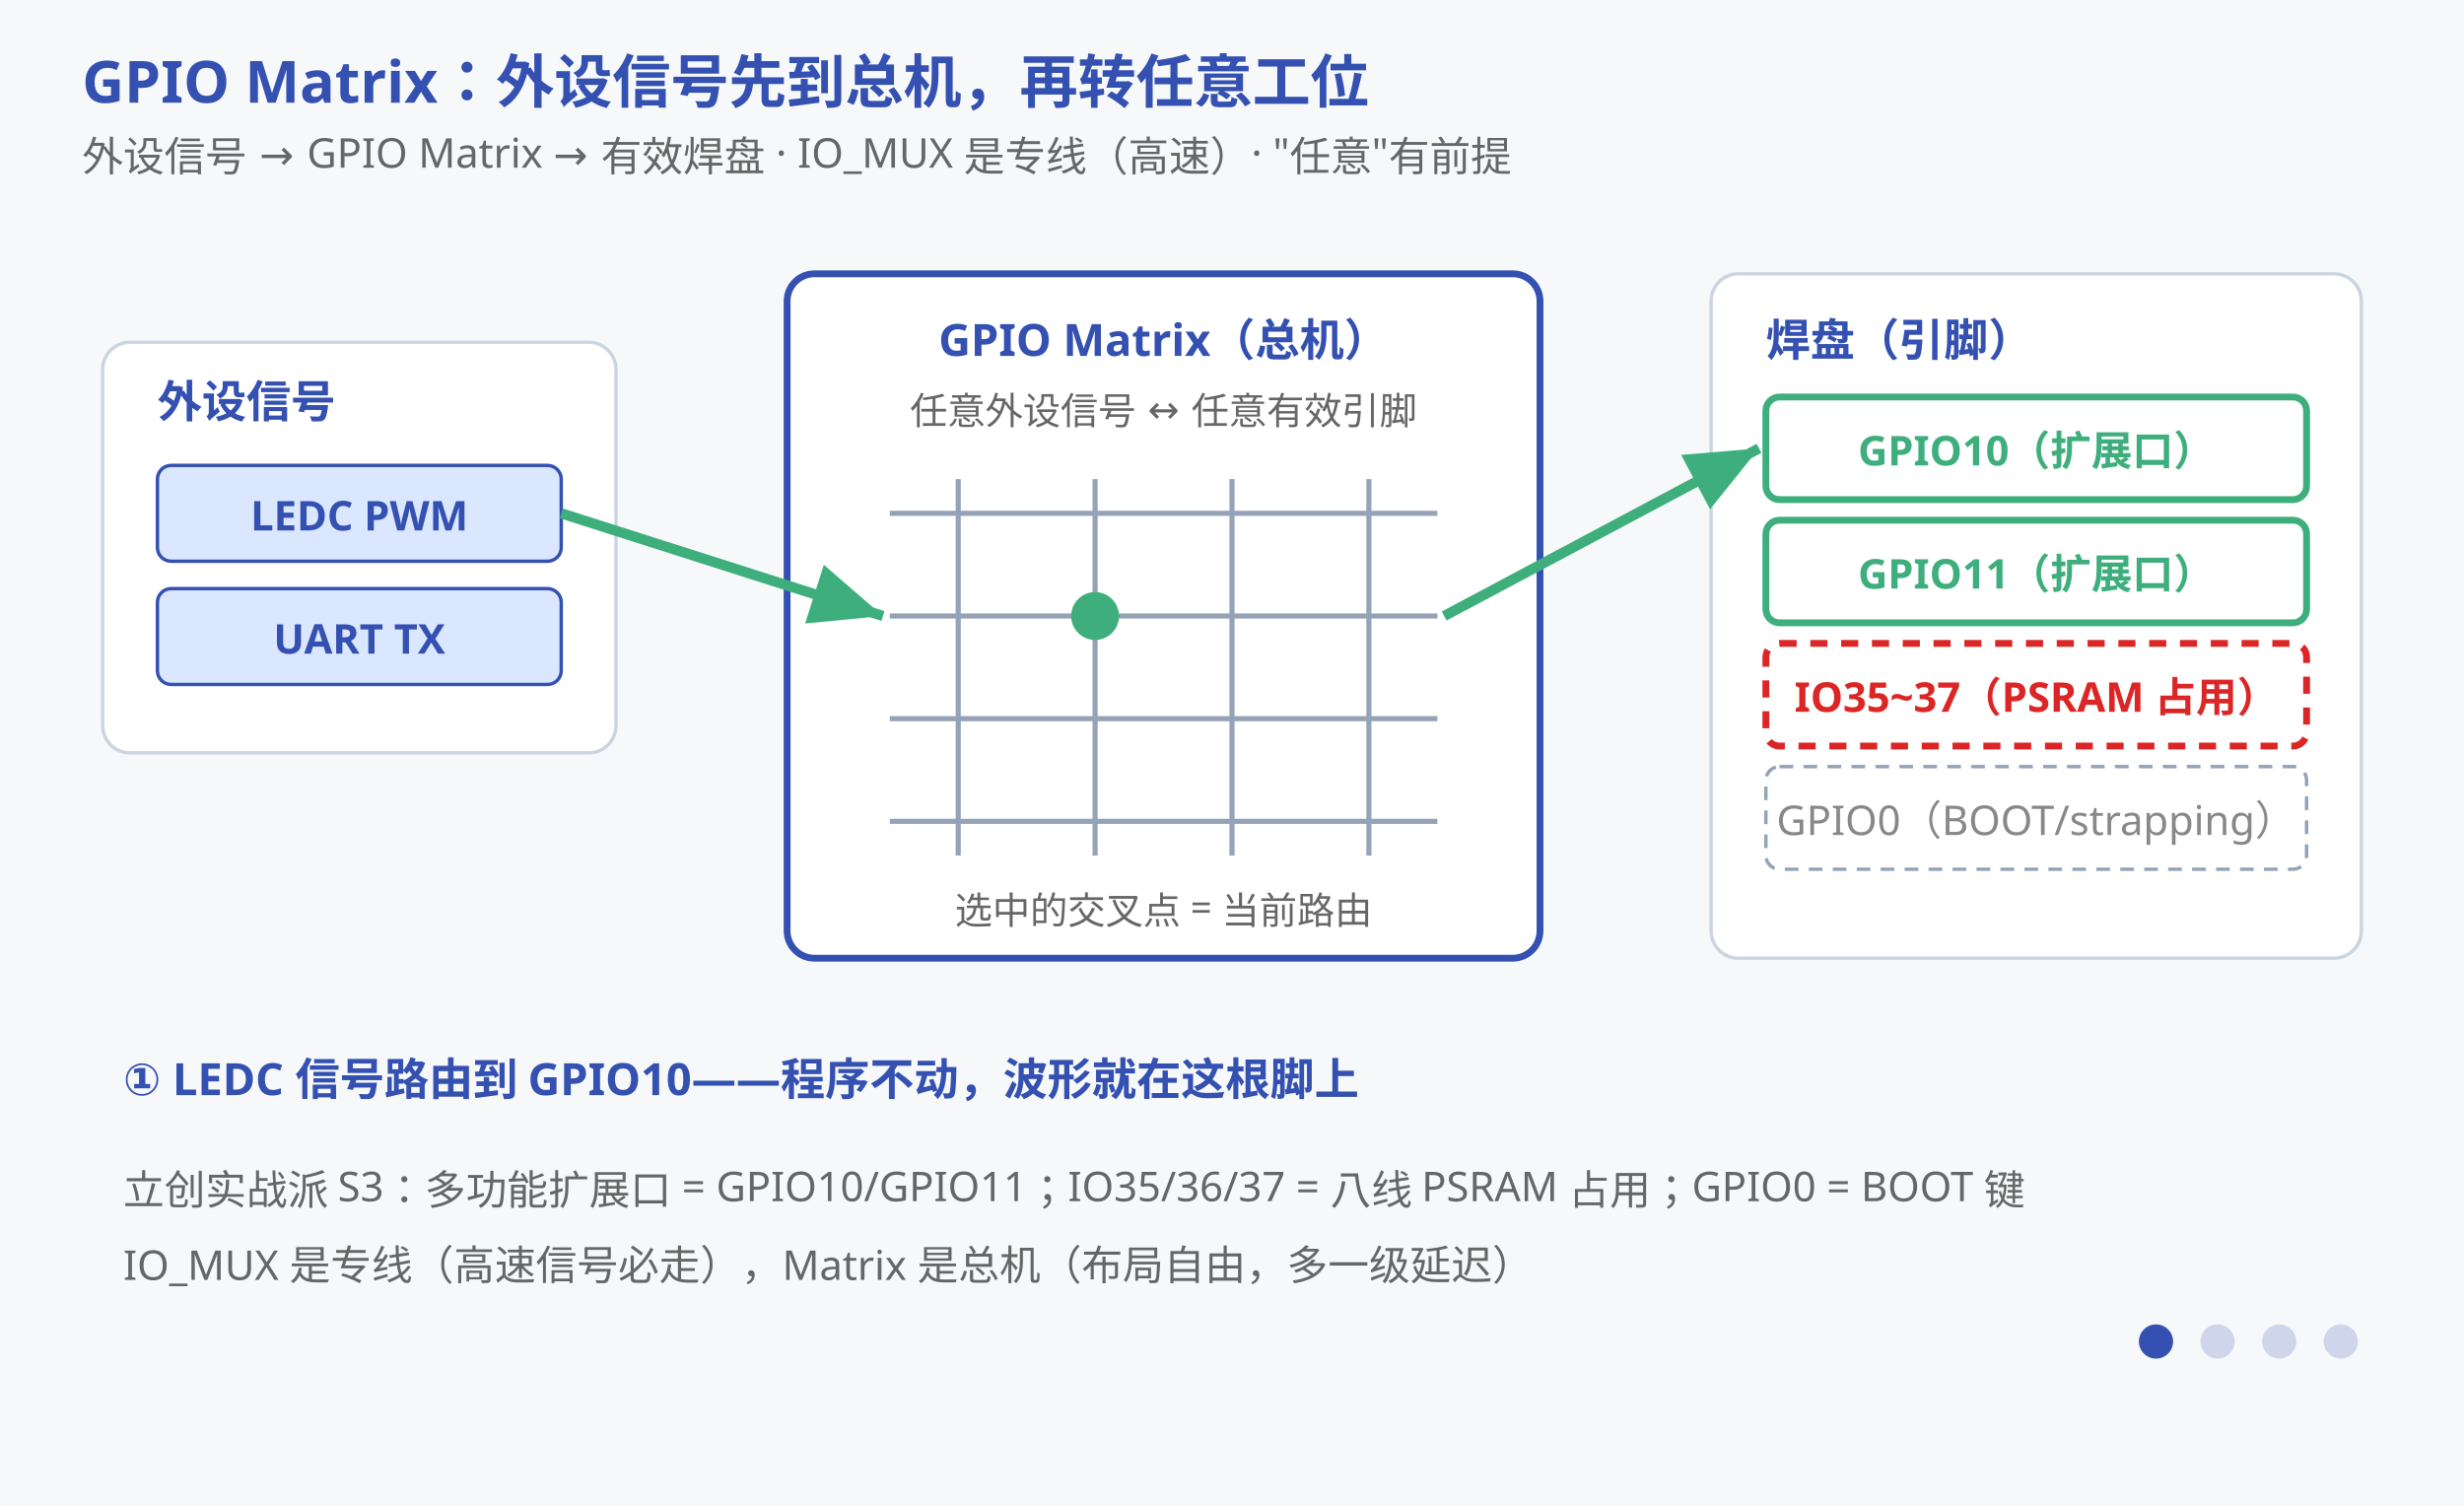
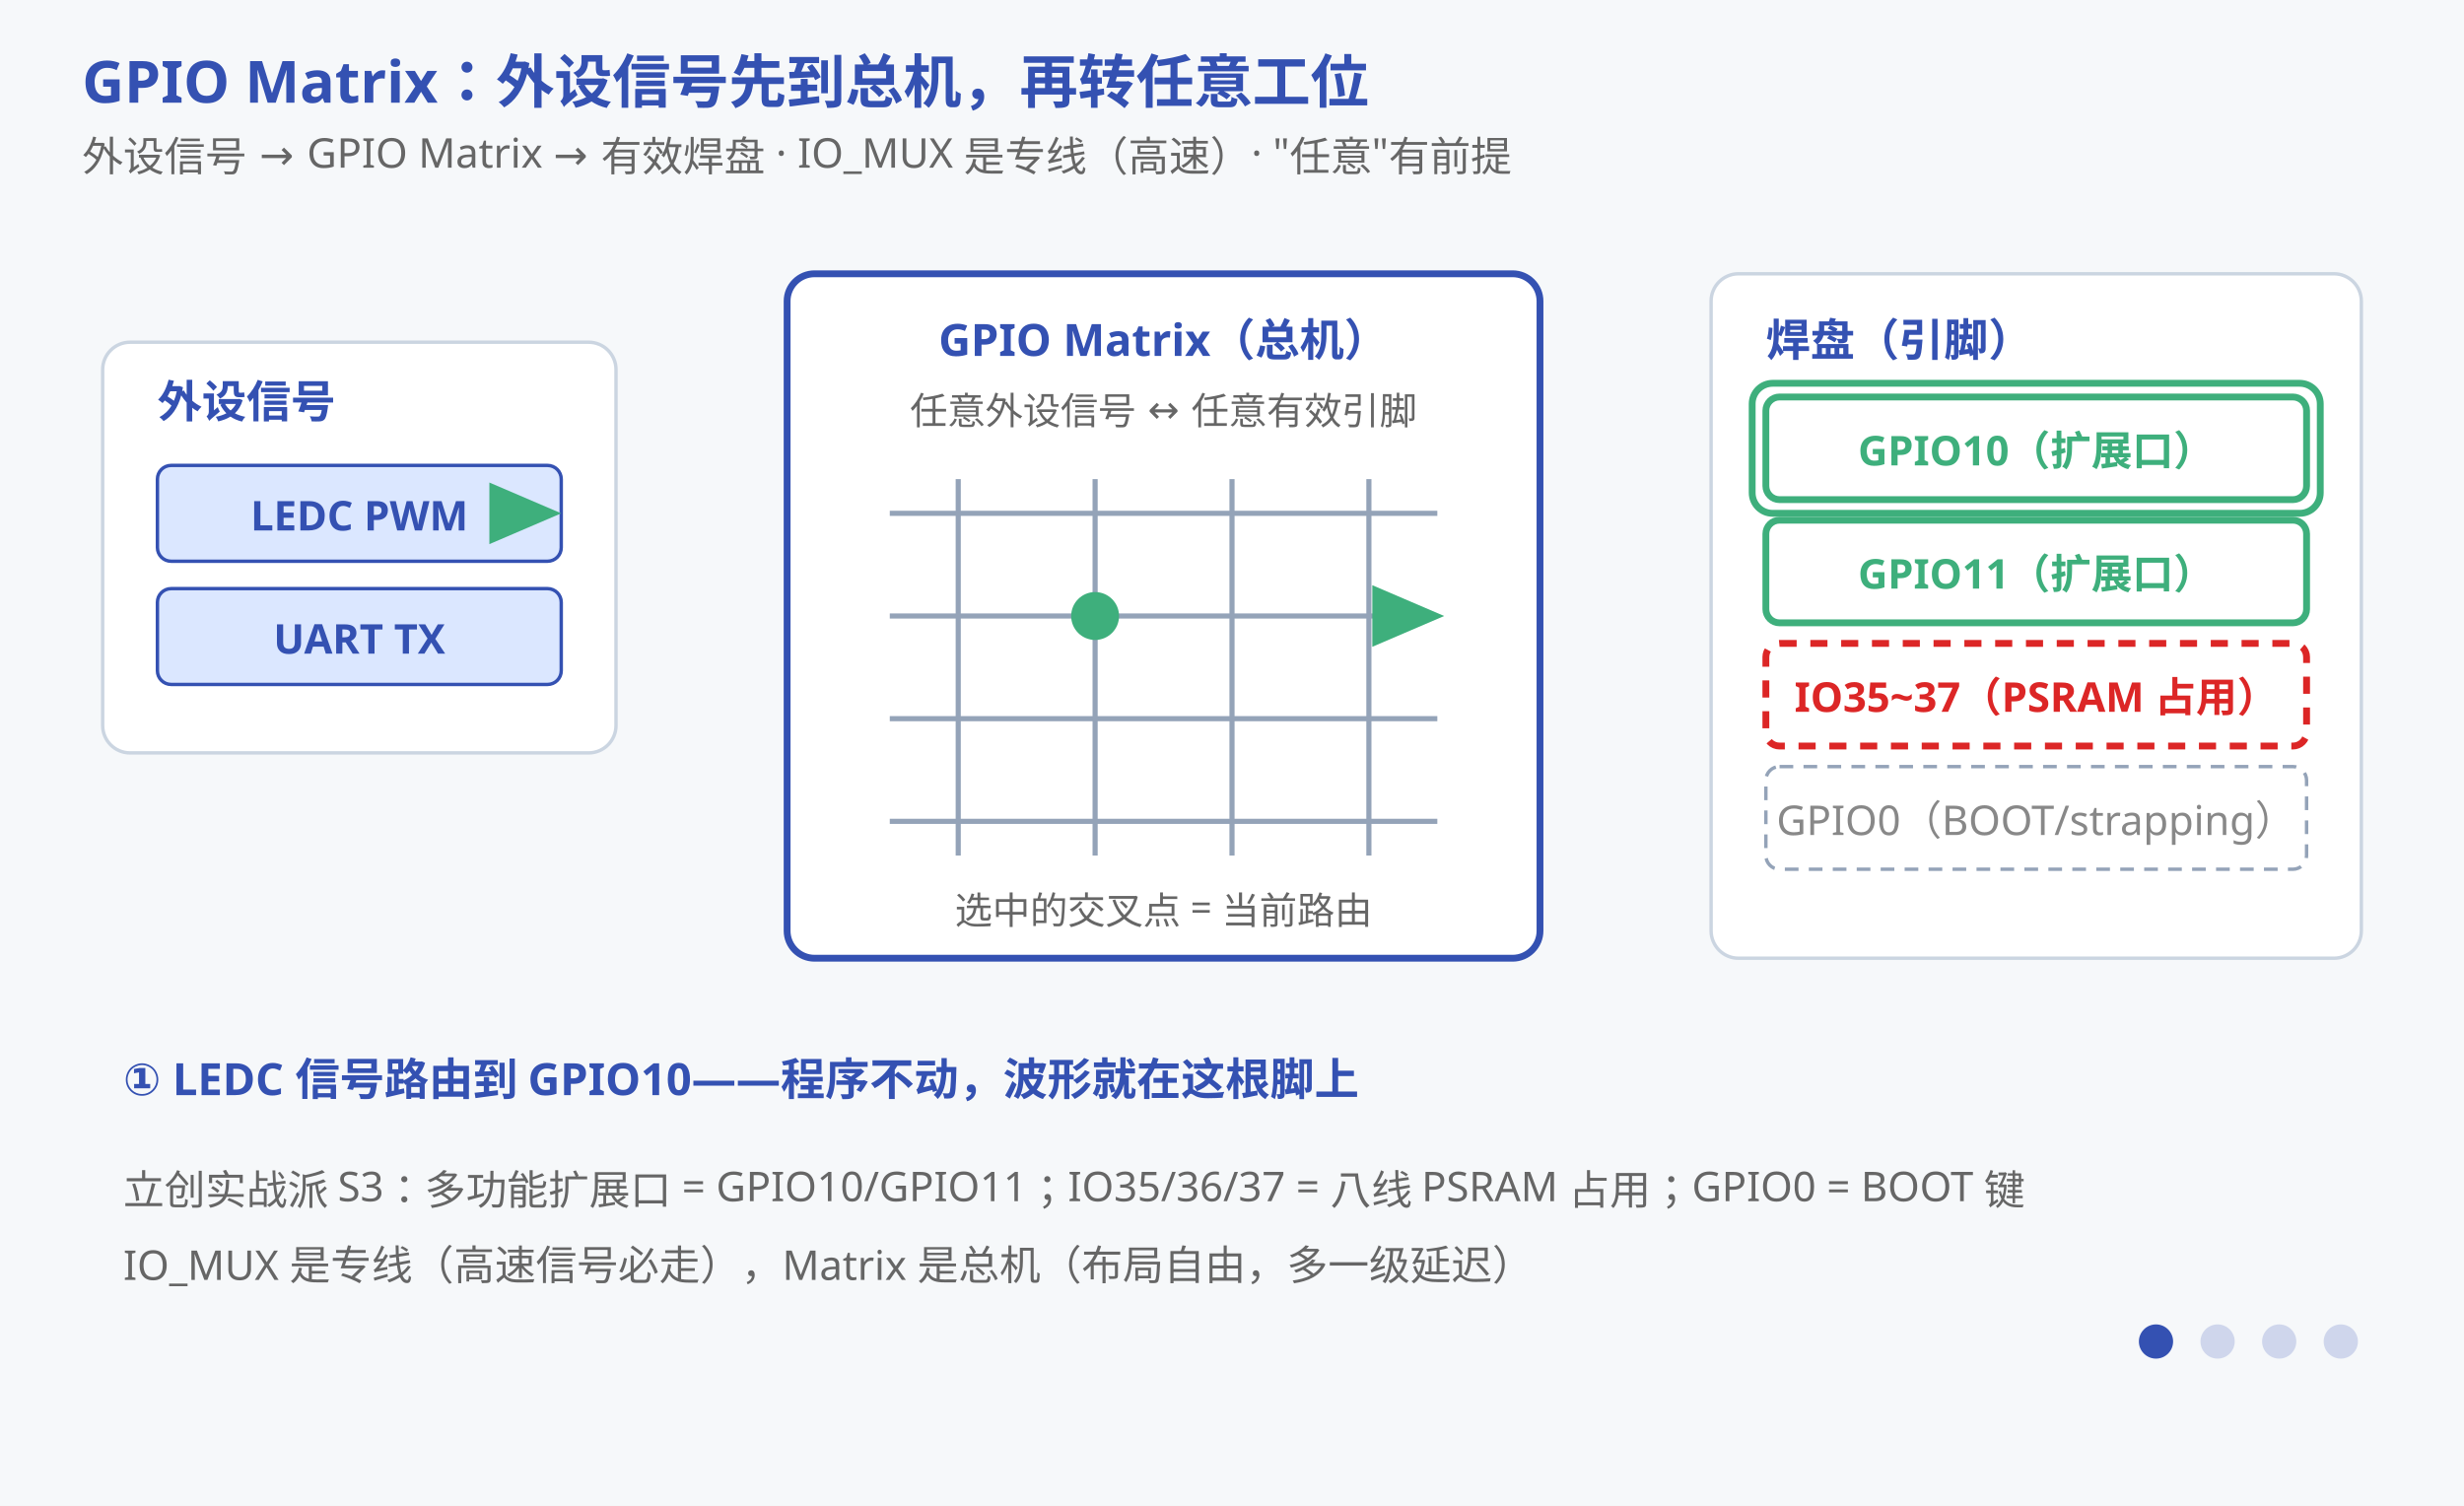
<svg xmlns="http://www.w3.org/2000/svg" viewBox="0 0 720 440" font-family="'Segoe UI','Microsoft YaHei',sans-serif">
  <rect width="720" height="440" fill="#f6f8fa" />
  <text x="24" y="30" font-size="17" font-weight="bold" fill="#3451b2">GPIO Matrix：外设信号先到总机，再转任意工位</text>
  <text x="24" y="50" font-size="12" fill="#666">外设信号 → GPIO Matrix → 有效焊盘 · IO_MUX 是专线（高速）· "任意"有前提</text>
  <rect x="30" y="100" width="150" height="120" fill="#ffffff" stroke="#cbd5e1" rx="8" />
  <text x="46" y="122" font-size="13" font-weight="bold" fill="#3451b2">外设信号</text>
  <rect x="46" y="136" width="118" height="28" fill="#dbe7ff" stroke="#3451b2" rx="4" />
  <text x="105" y="155" font-size="12" font-weight="bold" fill="#3451b2" text-anchor="middle">LEDC PWM</text>
  <rect x="46" y="172" width="118" height="28" fill="#dbe7ff" stroke="#3451b2" rx="4" />
  <text x="105" y="191" font-size="12" font-weight="bold" fill="#3451b2" text-anchor="middle">UART TX</text>
  <rect x="230" y="80" width="220" height="200" fill="#ffffff" stroke="#3451b2" stroke-width="2" rx="8" />
  <text x="340" y="104" font-size="13" font-weight="bold" fill="#3451b2" text-anchor="middle">GPIO Matrix（总机）</text>
  <text x="340" y="124" font-size="11" fill="#666" text-anchor="middle">任意外设信号 ↔ 任意有效引脚</text>
  <g stroke="#94a3b8" stroke-width="1.5">
    <line x1="260" y1="150" x2="420" y2="150" />
    <line x1="260" y1="180" x2="420" y2="180" />
    <line x1="260" y1="210" x2="420" y2="210" />
    <line x1="260" y1="240" x2="420" y2="240" />
    <line x1="280" y1="140" x2="280" y2="250" />
    <line x1="320" y1="140" x2="320" y2="250" />
    <line x1="360" y1="140" x2="360" y2="250" />
    <line x1="400" y1="140" x2="400" y2="250" />
  </g>
  <circle cx="320" cy="180" r="7" fill="#3eaf7c">
-     <animate attributeName="cy" calcMode="discrete" values="180;180;210;180;180" keyTimes="0;0.25;0.5;0.75;1" dur="12s" repeatCount="indefinite" />
+     <animate attributeName="cy" calcMode="discrete" values="180;210;180;180;180" keyTimes="0;0.25;0.5;0.75;1" dur="12s" repeatCount="indefinite" />
+     <animate attributeName="opacity" values="1;0.35;1" keyTimes="0;0.5;1" dur="1s" repeatCount="indefinite" />
  </circle>
  <text x="340" y="270" font-size="11" fill="#666" text-anchor="middle">选中的交叉点 = 当前路由</text>
  <rect x="500" y="80" width="190" height="200" fill="#ffffff" stroke="#cbd5e1" rx="8" />
  <text x="516" y="104" font-size="13" font-weight="bold" fill="#3451b2">焊盘（引脚）</text>
  <rect x="516" y="116" width="158" height="30" fill="#ffffff" stroke="#3eaf7c" stroke-width="2" rx="4" />
  <text x="595" y="136" font-size="12" font-weight="bold" fill="#3eaf7c" text-anchor="middle">GPIO10（扩展口）</text>
  <rect x="516" y="152" width="158" height="30" fill="#ffffff" stroke="#3eaf7c" stroke-width="2" rx="4" />
  <text x="595" y="172" font-size="12" font-weight="bold" fill="#3eaf7c" text-anchor="middle">GPIO11（扩展口）</text>
  <rect x="516" y="188" width="158" height="30" fill="#ffffff" stroke="#dc2626" stroke-width="2" stroke-dasharray="5 4" rx="4" />
  <text x="595" y="208" font-size="12" font-weight="bold" fill="#dc2626" text-anchor="middle">IO35~37（PSRAM 占用）</text>
  <rect x="516" y="224" width="158" height="30" fill="#ffffff" stroke="#94a3b8" stroke-dasharray="4 3" rx="4" />
  <text x="595" y="244" font-size="12" fill="#888" text-anchor="middle">GPIO0（BOOT/strapping）</text>
-   <path d="M164,150 L258,180" stroke="#3eaf7c" stroke-width="3" fill="none" marker-end="url(#arrM)" />
-   <path d="M422,180 L514,131" stroke="#3eaf7c" stroke-width="3" fill="none" marker-end="url(#arrM)">
-     <animate attributeName="d" calcMode="discrete" values="M422,180 L514,131;M422,180 L514,131;M422,180 L514,167;M422,180 L514,131;M422,180 L514,131" keyTimes="0;0.25;0.5;0.75;1" dur="12s" repeatCount="indefinite" />
-   </path>
+   <rect x="512" y="112" width="166" height="38" fill="none" stroke="#3eaf7c" stroke-width="2" rx="6" opacity="1">
+     <animate attributeName="y" calcMode="discrete" values="112;112;148;112;112" keyTimes="0;0.25;0.5;0.75;1" dur="12s" repeatCount="indefinite" />
+     <animate attributeName="opacity" values="1;0.3;1" keyTimes="0;0.5;1" dur="2s" repeatCount="indefinite" />
+   </rect>
+   <line x1="164" y1="150" x2="164" y2="150" stroke="#3eaf7c" stroke-width="3" marker-end="url(#arrM)">
+     <animate attributeName="x2" values="164;164;258;258" keyTimes="0;0.02;0.10;1" dur="12s" repeatCount="indefinite" />
+     <animate attributeName="y2" values="150;150;180;180" keyTimes="0;0.02;0.10;1" dur="12s" repeatCount="indefinite" />
+   </line>
+   <line x1="422" y1="180" x2="422" y2="180" stroke="#3eaf7c" stroke-width="3" marker-end="url(#arrM)">
+     <animate attributeName="x2" values="422;514;514;422;514;514;422;514;514" keyTimes="0;0.06;0.25;0.28;0.35;0.50;0.53;0.60;1" dur="12s" repeatCount="indefinite" />
+     <animate attributeName="y2" values="180;131;131;180;167;167;180;131;131" keyTimes="0;0.06;0.25;0.28;0.35;0.50;0.53;0.60;1" dur="12s" repeatCount="indefinite" />
+   </line>
  <defs>
    <marker id="arrM" markerWidth="8" markerHeight="8" refX="7" refY="3" orient="auto">
      <polygon points="0,0 7,3 0,6" fill="#3eaf7c" />
    </marker>
    <marker id="arrX" markerWidth="8" markerHeight="8" refX="7" refY="3" orient="auto">
      <polygon points="0,0 7,3 0,6" fill="#dc2626" />
    </marker>
  </defs>
  <g opacity="0">
    <animate attributeName="opacity" calcMode="discrete" values="0;0;1;0;0" keyTimes="0;0.25;0.5;0.75;1" dur="12s" repeatCount="indefinite" />
-     <path d="M422,180 L514,203" stroke="#dc2626" stroke-width="3" stroke-dasharray="6 4" fill="none" marker-end="url(#arrX)" />
-     <text x="595" y="296" font-size="12" font-weight="bold" fill="#dc2626" text-anchor="middle">✗ 被占用，路由失败</text>
+     <line x1="422" y1="180" x2="422" y2="180" stroke="#dc2626" stroke-width="3" stroke-dasharray="6 4" marker-end="url(#arrX)">
+       <animate attributeName="x2" values="422;422;514;514" keyTimes="0;0.53;0.63;1" dur="12s" repeatCount="indefinite" />
+       <animate attributeName="y2" values="180;180;203;203" keyTimes="0;0.53;0.63;1" dur="12s" repeatCount="indefinite" />
+     </line>
+     <text x="595" y="296" font-size="12" font-weight="bold" fill="#dc2626" text-anchor="middle" opacity="0">✗ 被占用，路由失败<animate attributeName="opacity" calcMode="discrete" values="0;1;1" keyTimes="0;0.63;1" dur="12s" repeatCount="indefinite" />
+     </text>
  </g>
  <g font-size="13" font-weight="bold" fill="#3451b2">
    <g opacity="1">
      <animate attributeName="opacity" calcMode="discrete" values="1;0;0;0;1" keyTimes="0;0.25;0.5;0.75;1" dur="12s" repeatCount="indefinite" />
      <text x="36" y="320">① LEDC 信号路由到 GPIO10——程序不动，波形就在这根脚上</text>
    </g>
    <g opacity="0">
      <animate attributeName="opacity" calcMode="discrete" values="0;1;0;0;0" keyTimes="0;0.25;0.5;0.75;1" dur="12s" repeatCount="indefinite" />
      <text x="36" y="320">② 换岗：ledc_set_pin 重新路由到 GPIO11——同一个信号，换了个工位</text>
    </g>
    <g opacity="0">
      <animate attributeName="opacity" calcMode="discrete" values="0;0;1;0;0" keyTimes="0;0.25;0.5;0.75;1" dur="12s" repeatCount="indefinite" />
      <text x="36" y="320">③ 往 IO35（PSRAM 占用）上路由：驱动返回 0，但波形出不来——约束在物理层</text>
    </g>
    <g opacity="0">
      <animate attributeName="opacity" calcMode="discrete" values="0;0;0;1;0" keyTimes="0;0.25;0.5;0.75;1" dur="12s" repeatCount="indefinite" />
      <text x="36" y="320">④ 对照 STM32：AF 复用表是"专线可选工位有限"，Matrix 是"总机可转任意工位"</text>
    </g>
  </g>
  <text x="36" y="352" font-size="12" fill="#666">立创实战派 S3：多功能扩展口 = GPIO10/GPIO11；IO35/36/37 = 八线 PSRAM 占用；GPIO0 = BOOT 键</text>
  <text x="36" y="374" font-size="12" fill="#666">IO_MUX 是专线（高速信号必走），Matrix 是总机（布局自由，多一级延迟）</text>
  <g transform="translate(630,392)" fill="#3451b2">
    <circle cx="0" cy="0" r="5" opacity="1">
      <animate attributeName="opacity" calcMode="discrete" values="1;0.2;0.2;0.2;1" keyTimes="0;0.25;0.5;0.75;1" dur="12s" repeatCount="indefinite" />
    </circle>
    <circle cx="18" cy="0" r="5" opacity="0.2">
      <animate attributeName="opacity" calcMode="discrete" values="0.2;1;0.2;0.2;0.2" keyTimes="0;0.25;0.5;0.75;1" dur="12s" repeatCount="indefinite" />
    </circle>
    <circle cx="36" cy="0" r="5" opacity="0.2">
      <animate attributeName="opacity" calcMode="discrete" values="0.2;0.2;1;0.2;0.2" keyTimes="0;0.25;0.5;0.75;1" dur="12s" repeatCount="indefinite" />
    </circle>
    <circle cx="54" cy="0" r="5" opacity="0.2">
      <animate attributeName="opacity" calcMode="discrete" values="0.2;0.2;0.2;1;0.2" keyTimes="0;0.25;0.5;0.75;1" dur="12s" repeatCount="indefinite" />
    </circle>
  </g>
</svg>
